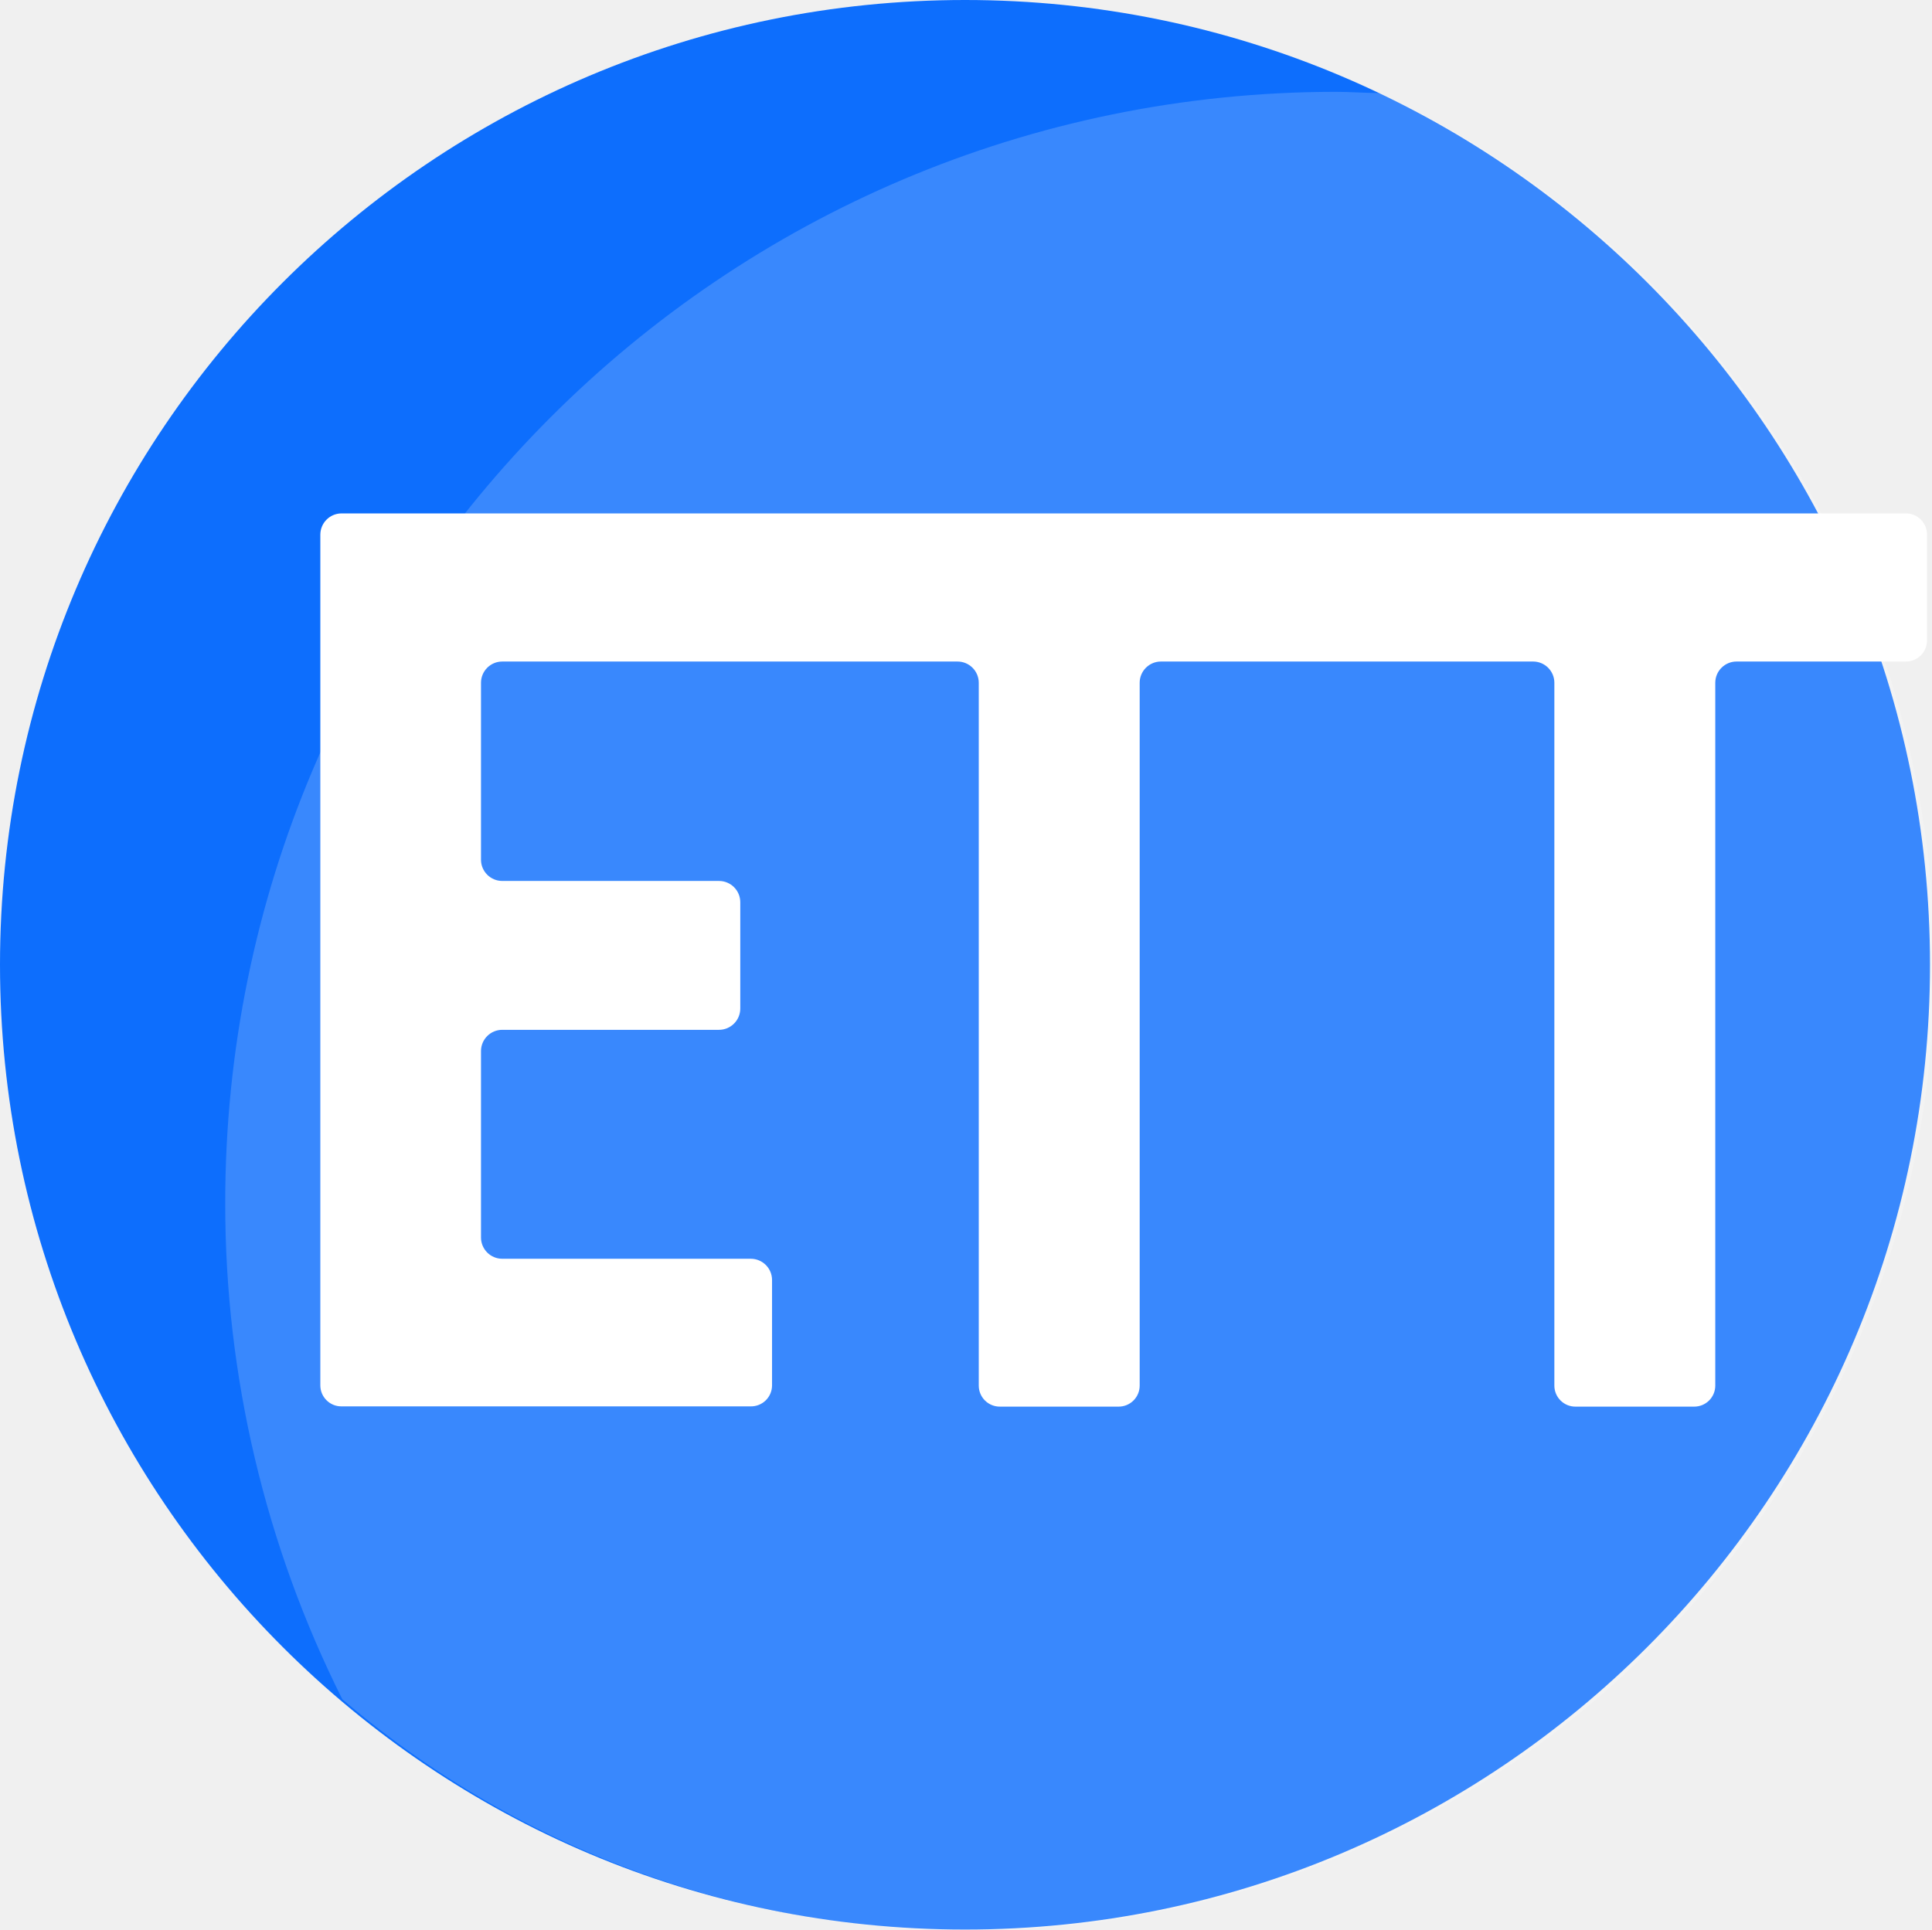
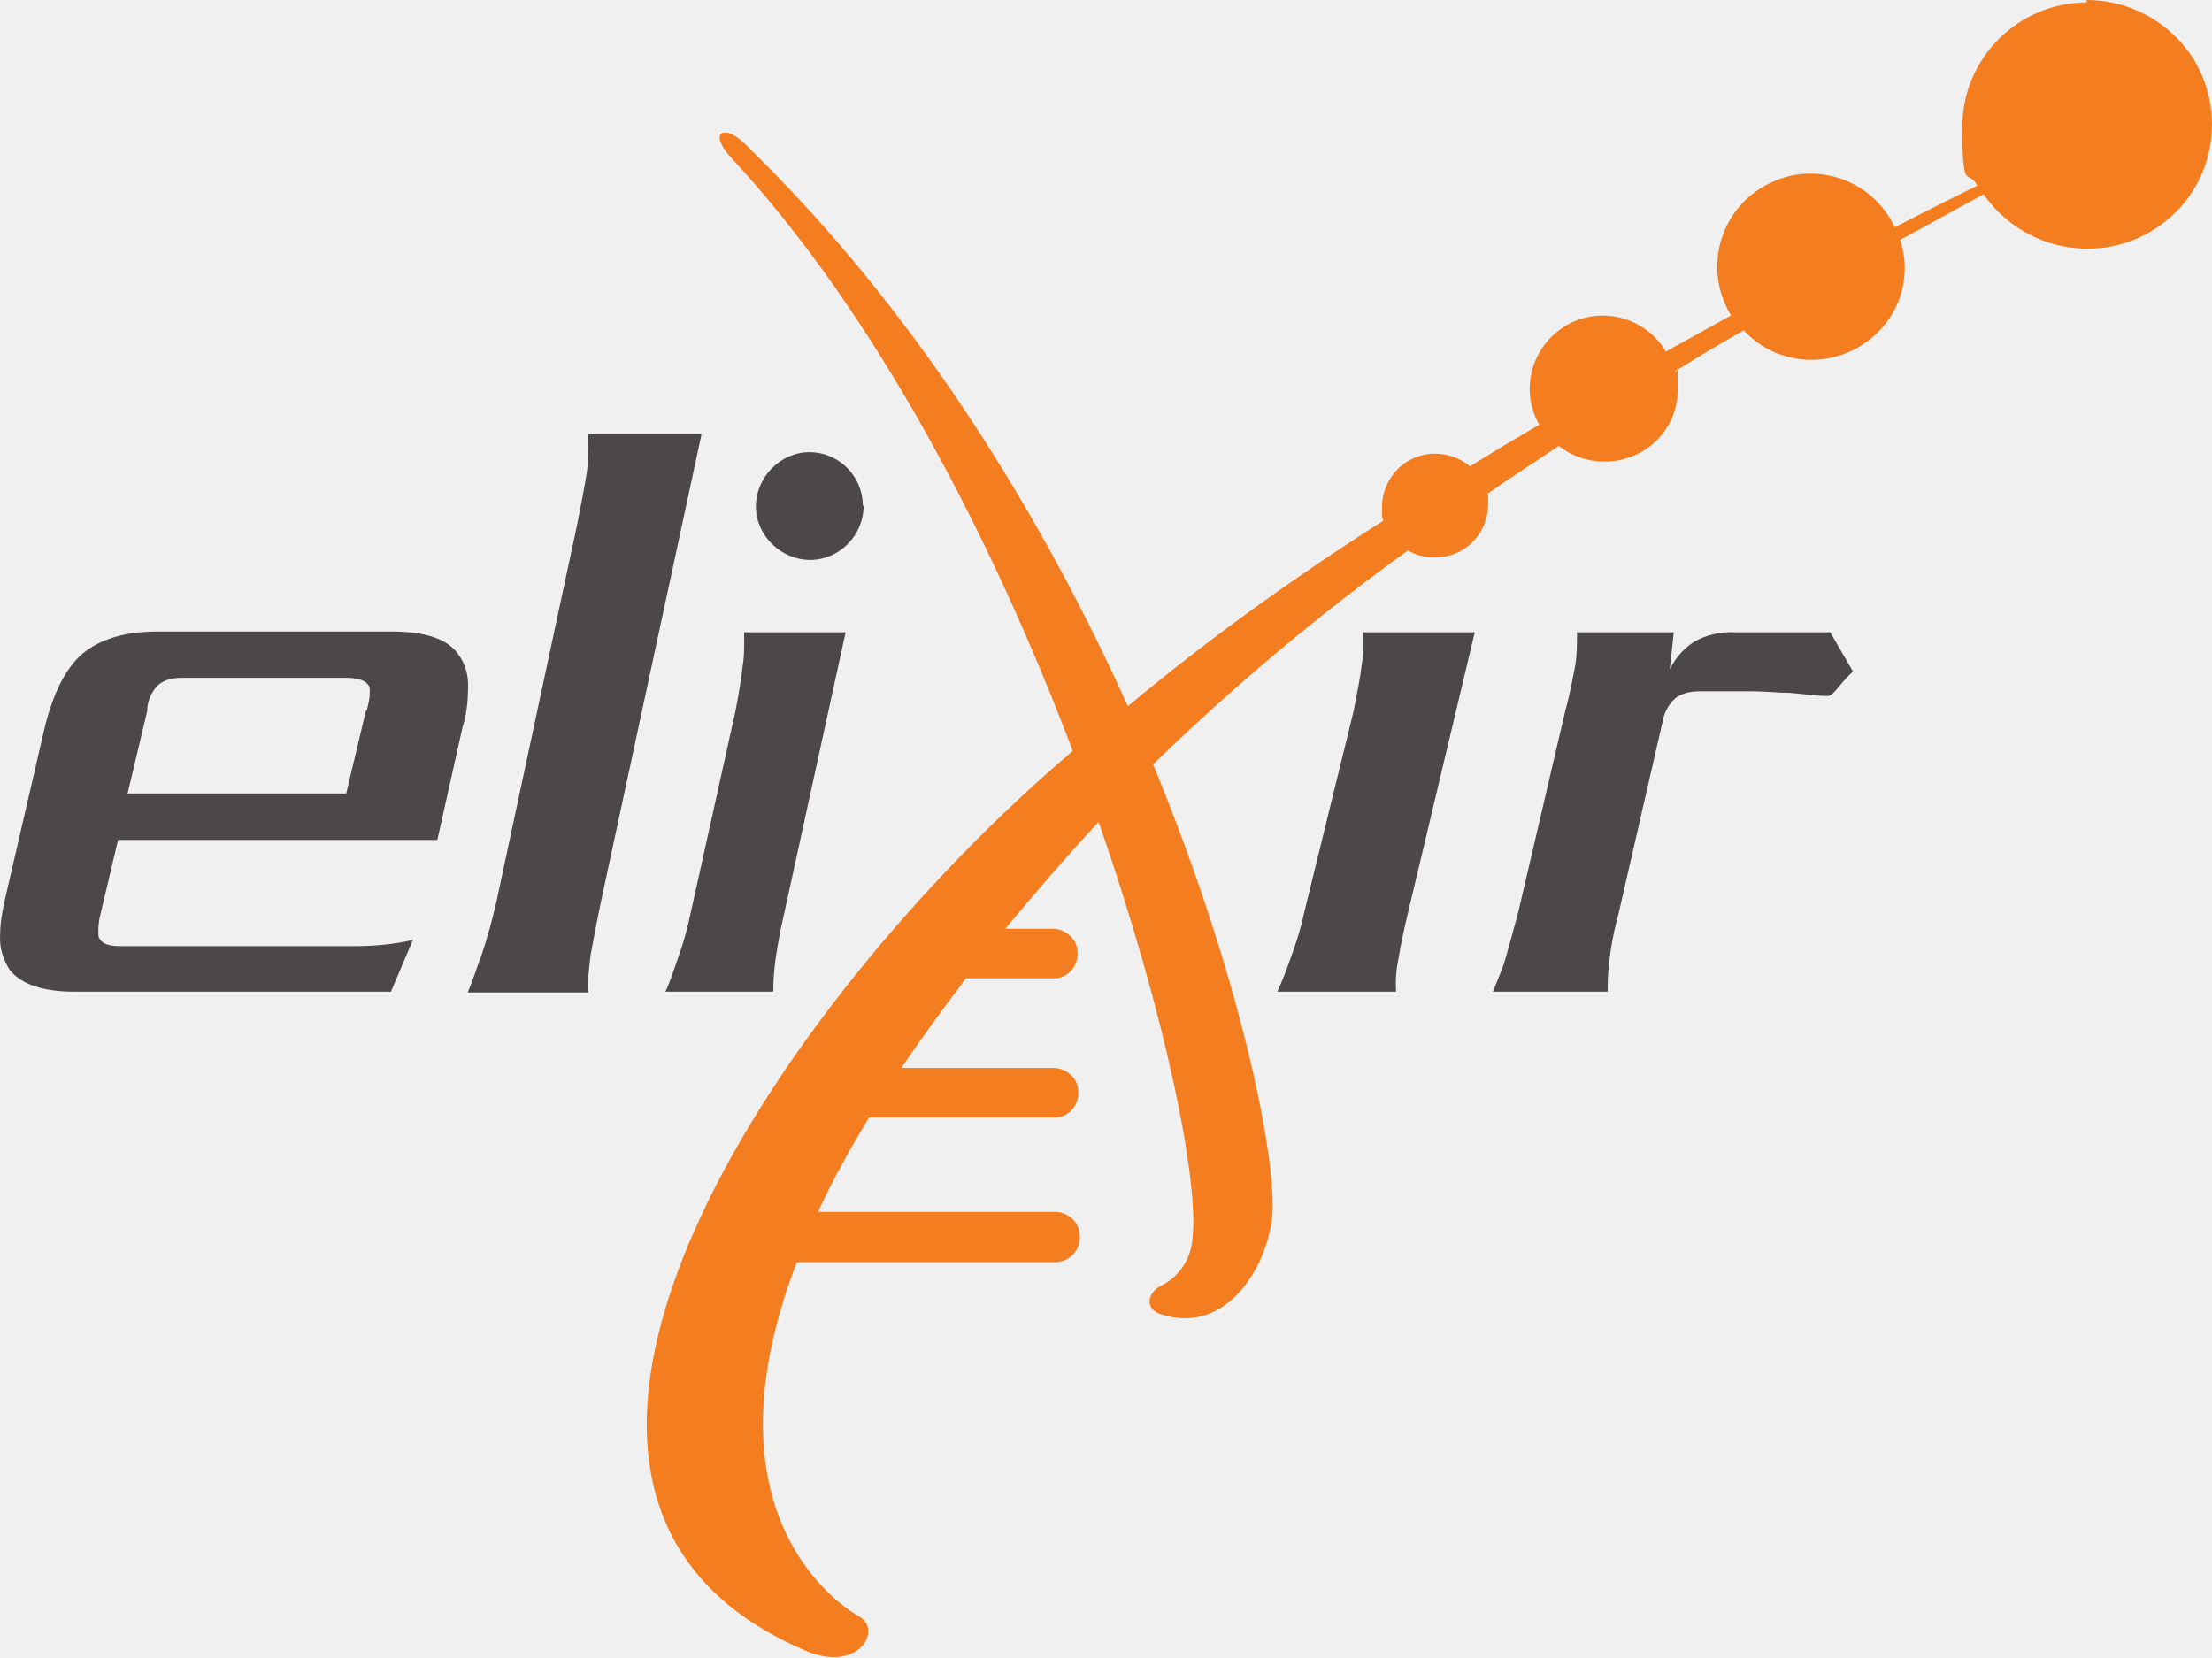
- <svg xmlns="http://www.w3.org/2000/svg" id="Layer_1" data-name="Layer 1" width="77.2" height="77.12" viewBox="0 0 77.2 77.12">
+ <svg xmlns="http://www.w3.org/2000/svg" id="Layer_1" viewBox="0 0 482.88 361.79">
  <defs>
    <style>
      .cls-1 {
-         fill: #0d6efd;
+         fill: #4d4848;
      }

-       .cls-2, .cls-3 {
-         fill: #fff;
+       .cls-1, .cls-2 {
+         fill-rule: evenodd;
      }

      .cls-2 {
-         opacity: 0.18;
+         fill: #f47d20;
      }
    </style>
  </defs>
-   <g>
-     <circle class="cls-1" cx="38.56" cy="38.56" r="38.56" />
-     <path class="cls-2" d="M9,48.08a44.19,44.19,0,0,0,4.68,19.84A38.56,38.56,0,1,0,55.16,3.72c-.59,0-1.19-.05-1.79-.05A44.4,44.4,0,0,0,9,48.08Z" />
-     <path class="cls-3" d="M54,20.52H13.64a.85.85,0,0,0-.84.85v34a.84.84,0,0,0,.84.84H30a.84.84,0,0,0,.85-.84V51.16a.85.85,0,0,0-.85-.85H20.07a.85.85,0,0,1-.85-.85V42a.85.85,0,0,1,.85-.84h8.66a.85.85,0,0,0,.85-.85V36.06a.85.85,0,0,0-.85-.85H20.07a.85.85,0,0,1-.85-.84V27.29a.85.85,0,0,1,.85-.85H38.26a.85.85,0,0,1,.85.85V55.38a.84.84,0,0,0,.85.84h4.73a.84.84,0,0,0,.85-.84V27.29a.85.85,0,0,1,.84-.85H61.27a.85.85,0,0,1,.84.85V55.38a.84.84,0,0,0,.85.84h4.73a.84.84,0,0,0,.85-.84V27.29a.85.85,0,0,1,.85-.85h6.77a.84.84,0,0,0,.84-.85V21.37a.84.84,0,0,0-.84-.85Z" />
-   </g>
+   <path class="cls-1" d="M145.27,216.5c1.03-2.23,1.72-4.46,2.75-7.38,1.2-3.26,2.06-6.52,2.75-9.79l9.79-44.12c.86-4.46,1.37-7.9,1.55-9.79.34-1.72.34-3.61.34-5.32v-2.06h22.15l-13.39,61.29c-1.03,4.29-1.55,7.73-1.89,9.96-.34,2.4-.52,4.81-.52,7.21h-23.53Z" />
+   <path class="cls-2" d="M455.68.52c-15.11,0-27.3,12.19-27.3,27.13s1.2,8.93,3.26,12.88c-2.75,1.37-9.1,4.46-18.03,9.1-4.64-10.13-16.83-14.59-26.95-9.79-10.13,4.64-14.59,16.65-9.96,26.78.34.69.69,1.55,1.2,2.23-4.64,2.58-9.27,5.15-14.25,7.9-4.46-7.55-14.25-10.13-21.8-5.67s-10.13,14.08-5.84,21.63c-4.98,2.92-10.13,6.01-15.11,9.1-4.98-4.12-12.36-3.61-16.48,1.37-1.72,2.06-2.75,4.81-2.75,7.55s0,2.06.34,2.92c-19.4,12.36-38.11,25.75-55.8,40.52-18.54-41.03-45.67-86.01-83.61-122.76h0c-4.46-4.46-8.07-2.58-3.09,2.92h0c32.11,34.51,57.51,84.3,74.68,129.62-65.41,55.45-137.35,162.76-58.37,196.41,11.5,4.98,16.83-4.46,11.85-7.38-.86-.52-36.05-19.4-13.73-77.43h56.31c3.09,0,5.49-2.4,5.49-5.49s-2.4-5.49-5.49-5.49h-51.68c3.26-7.04,7.04-13.91,11.16-20.6h40.52c3.09,0,5.32-2.75,5.15-5.67,0-2.75-2.4-4.98-5.15-5.15h-33.48c4.12-6.18,8.93-12.7,14.08-19.57h19.23c3.09,0,5.32-2.75,5.15-5.67,0-2.75-2.4-4.98-5.15-5.15h-10.64c6.18-7.38,12.88-15.28,20.26-23.18h.17c14.77,42.41,21.98,78.8,20.43,90.99-.34,4.29-2.92,8.24-6.87,10.13-2.75,1.37-3.95,5.15.34,6.35,13.73,4.12,22.32-9.61,23.86-20.6,1.55-10.99-6.01-51.33-25.92-99.58,17.34-16.83,35.88-32.45,55.63-46.7,1.72,1.03,3.78,1.55,5.84,1.55,6.52,0,11.67-5.15,11.67-11.67s0-1.55-.17-2.23c5.15-3.61,10.47-7.04,15.62-10.47,2.75,2.23,6.35,3.43,9.96,3.43,8.76,0,15.97-6.87,15.97-15.62s0-2.75-.52-4.12c5.15-3.26,10.13-6.18,14.94-8.93,7.55,8.24,20.43,8.58,28.67,1.03,5.84-5.32,7.9-13.39,5.49-20.77,8.76-4.81,15.11-8.24,18.2-9.96,8.58,12.36,25.58,15.62,37.94,7.21,12.53-8.41,15.62-25.41,7.21-37.77-5.15-7.38-13.56-11.85-22.66-11.85h0v.52h.18Z" />
+   <path class="cls-1" d="M80.03,155.2c.34-1.37.69-2.58.69-3.95s0-1.2-.34-1.72c-.69-1.03-2.4-1.55-4.81-1.55h-35.88c-1.89,0-3.61.34-5.15,1.55-1.55,1.55-2.4,3.61-2.4,5.67l-4.29,18.03h47.73l4.29-18.03h.17-.01ZM85.52,216.5H16.33c-6.87,0-11.67-1.55-14.25-4.81-1.37-2.23-2.23-4.81-2.06-7.38,0-2.92.52-5.67,1.2-8.58l8.58-37.08c1.89-7.55,4.64-12.88,8.24-15.97,3.78-3.09,9.1-4.81,16.31-4.81h51.16c7.21,0,12.02,1.55,14.42,4.81,1.72,2.23,2.4,4.98,2.23,7.73,0,2.75-.34,5.67-1.2,8.41l-5.49,24.55H25.77l-3.78,15.97c-.34,1.2-.52,2.58-.52,3.78s0,1.55.34,1.89c.52,1.03,2.06,1.55,4.46,1.55h50.65c4.46,0,8.93-.34,13.22-1.37l-4.81,11.33h.17l.02-.02Z" />
+   <path class="cls-1" d="M102.17,216.5c1.03-2.4,1.89-5.15,3.09-8.41,1.2-3.61,2.23-7.38,3.09-11.16l17.68-82.58c1.03-5.15,1.72-8.93,2.06-11.16.34-2.23.34-4.98.34-8.41h24.72l-21.98,102.15c-1.03,4.98-1.72,8.76-2.23,11.5-.34,2.75-.69,5.49-.52,8.24h-26.27v-.17h.02Z" />
+   <path class="cls-1" d="M390.61,151.26c-2.58,0-5.15-.34-8.07-.34h-11.5c-1.89,0-3.61.34-5.15,1.37-1.55,1.37-2.58,3.09-2.92,5.15l-9.61,41.89c-1.37,4.98-2.23,10.13-2.4,15.28v1.89h-25.07c1.03-2.58,2.06-4.81,2.75-7.21.69-2.4,1.55-5.49,2.75-9.96l10.3-44.12c1.2-4.29,1.72-7.73,2.23-10.13.34-2.4.34-4.64.34-7.04h21.12l-.86,8.07c1.2-2.4,2.92-4.46,5.32-6.01,2.75-1.55,5.84-2.23,9.1-2.06h20.6l4.98,8.58c-1.03.86-2.06,2.06-2.92,3.09-1.2,1.55-2.06,2.23-2.58,2.23-3.09,0-5.84-.52-8.41-.69h0Z" />
+   <path class="cls-1" d="M278.84,216.5c1.03-2.23,1.89-4.46,2.92-7.38,1.2-3.26,2.23-6.52,2.92-9.79l10.82-44.12c.86-4.46,1.55-7.9,1.72-9.79.34-1.72.34-3.61.34-5.32v-2.06h24.38l-14.59,61.29c-1.03,4.29-1.72,7.73-2.06,9.96-.52,2.4-.69,4.81-.52,7.21h-25.93Z" />
+   <path class="cls-1" d="M188.53,110.39c0,6.52-5.32,11.85-11.67,11.85s-11.85-5.32-11.85-11.67,5.32-11.85,11.67-11.85h0c6.52,0,11.67,5.32,11.67,11.67h.18Z" />
</svg>
